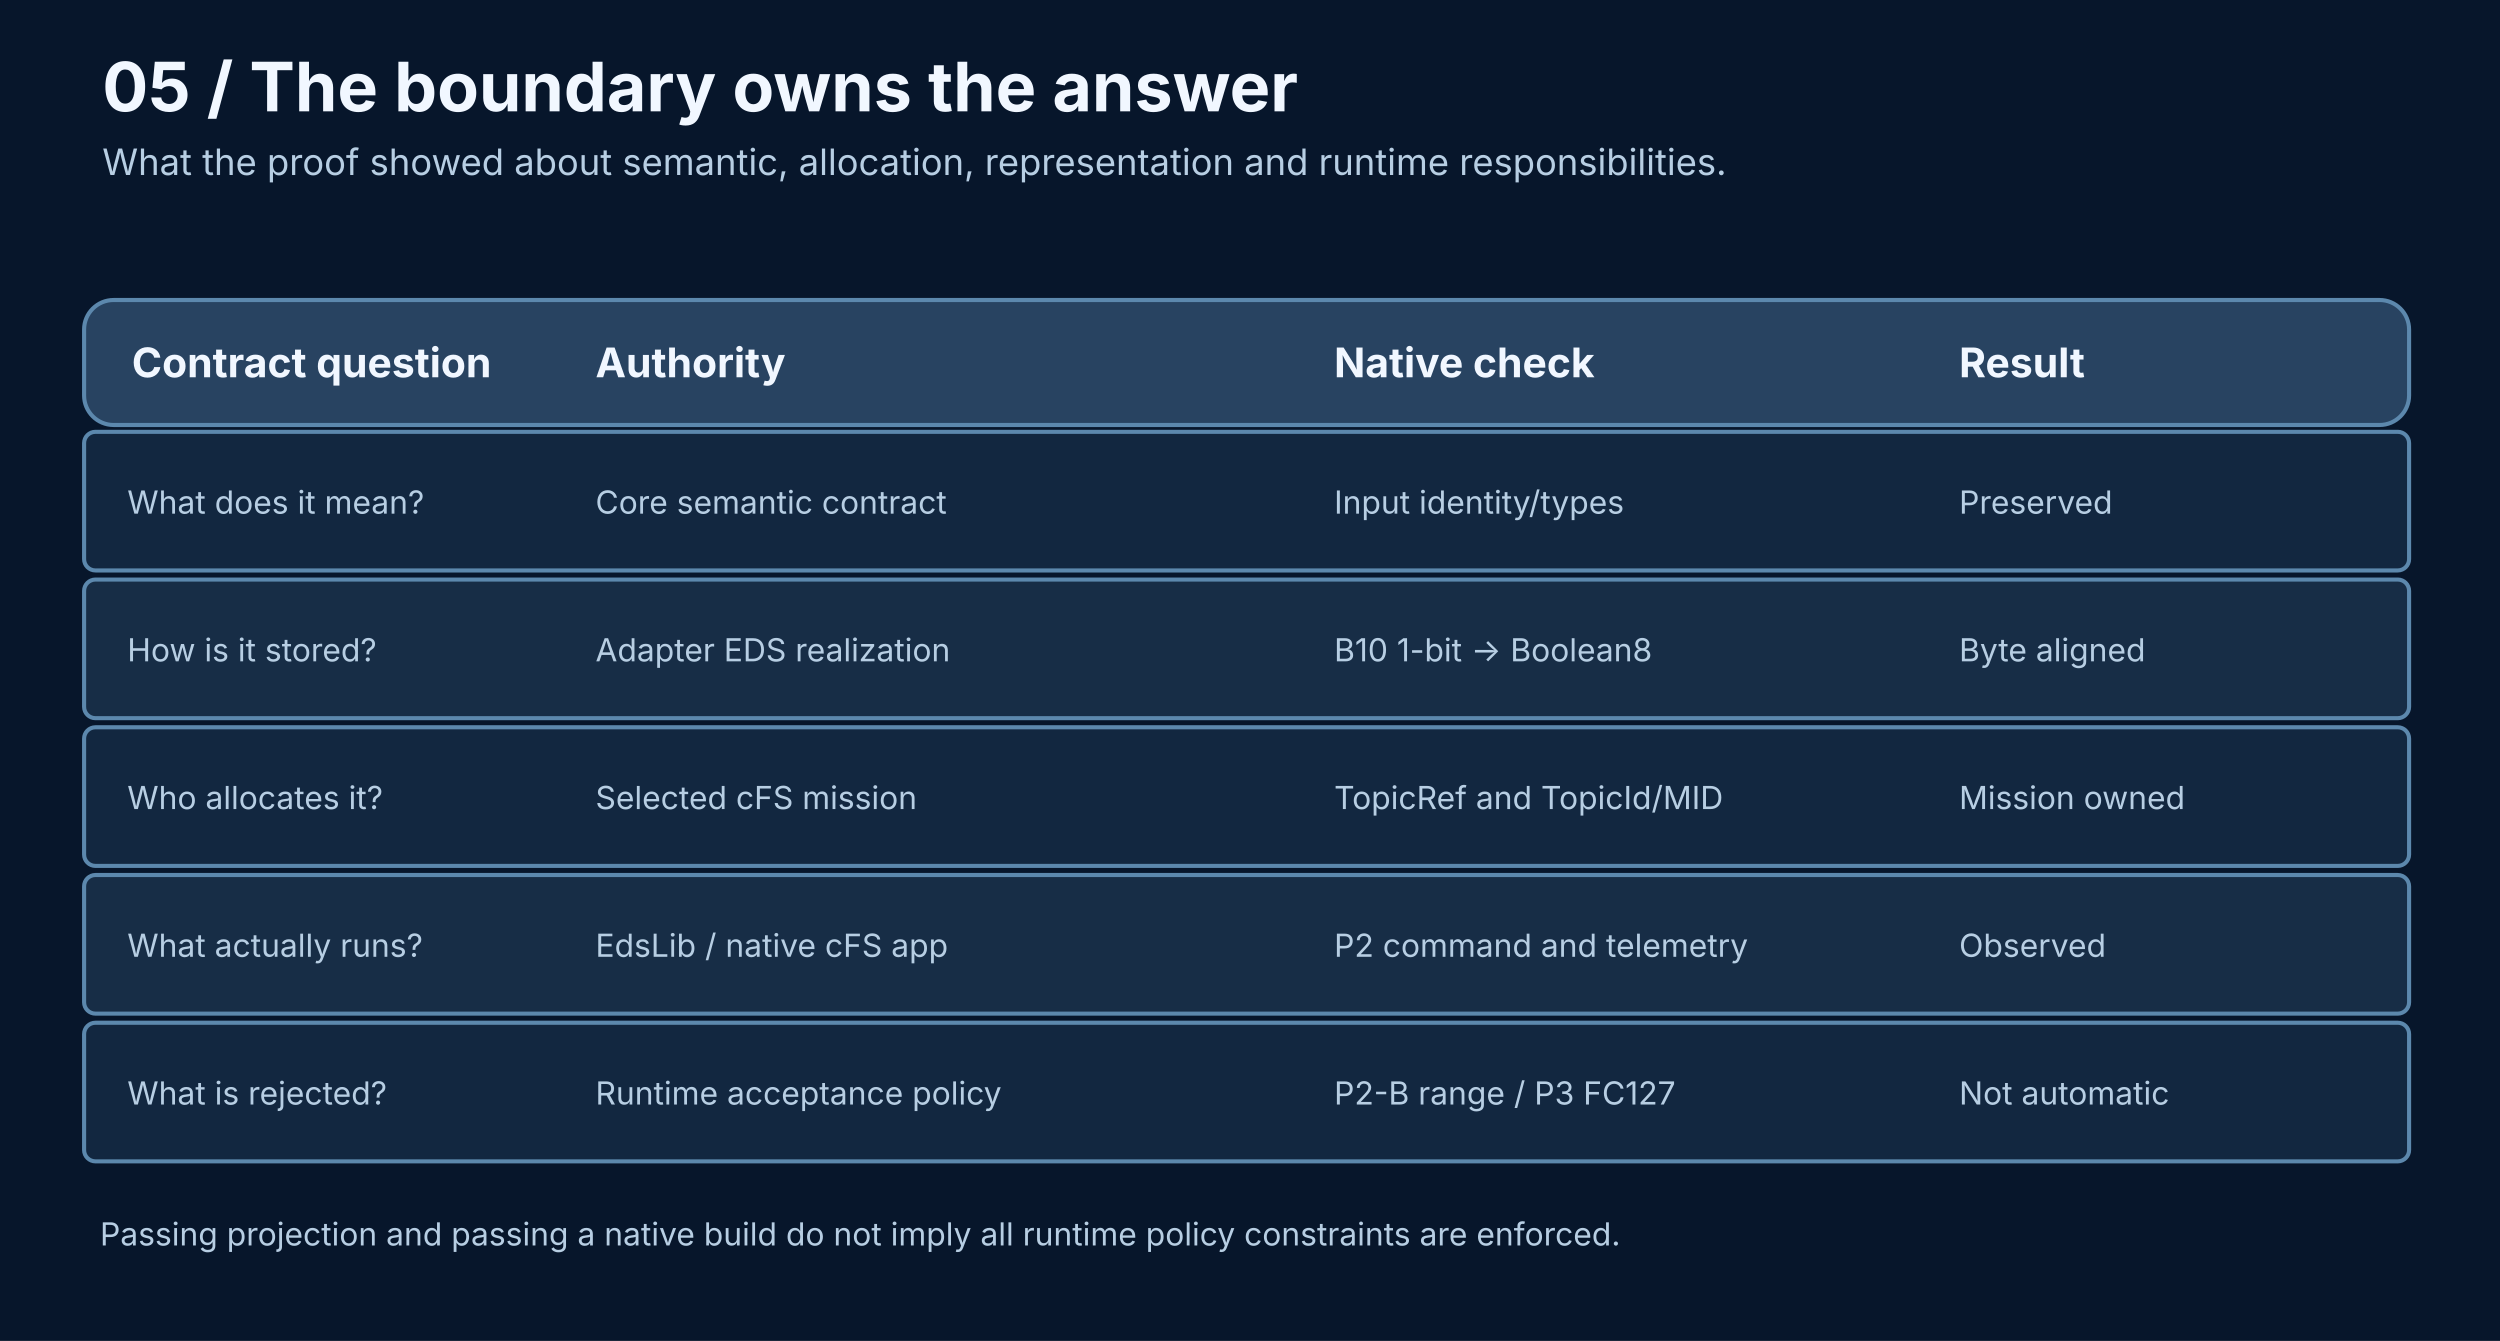
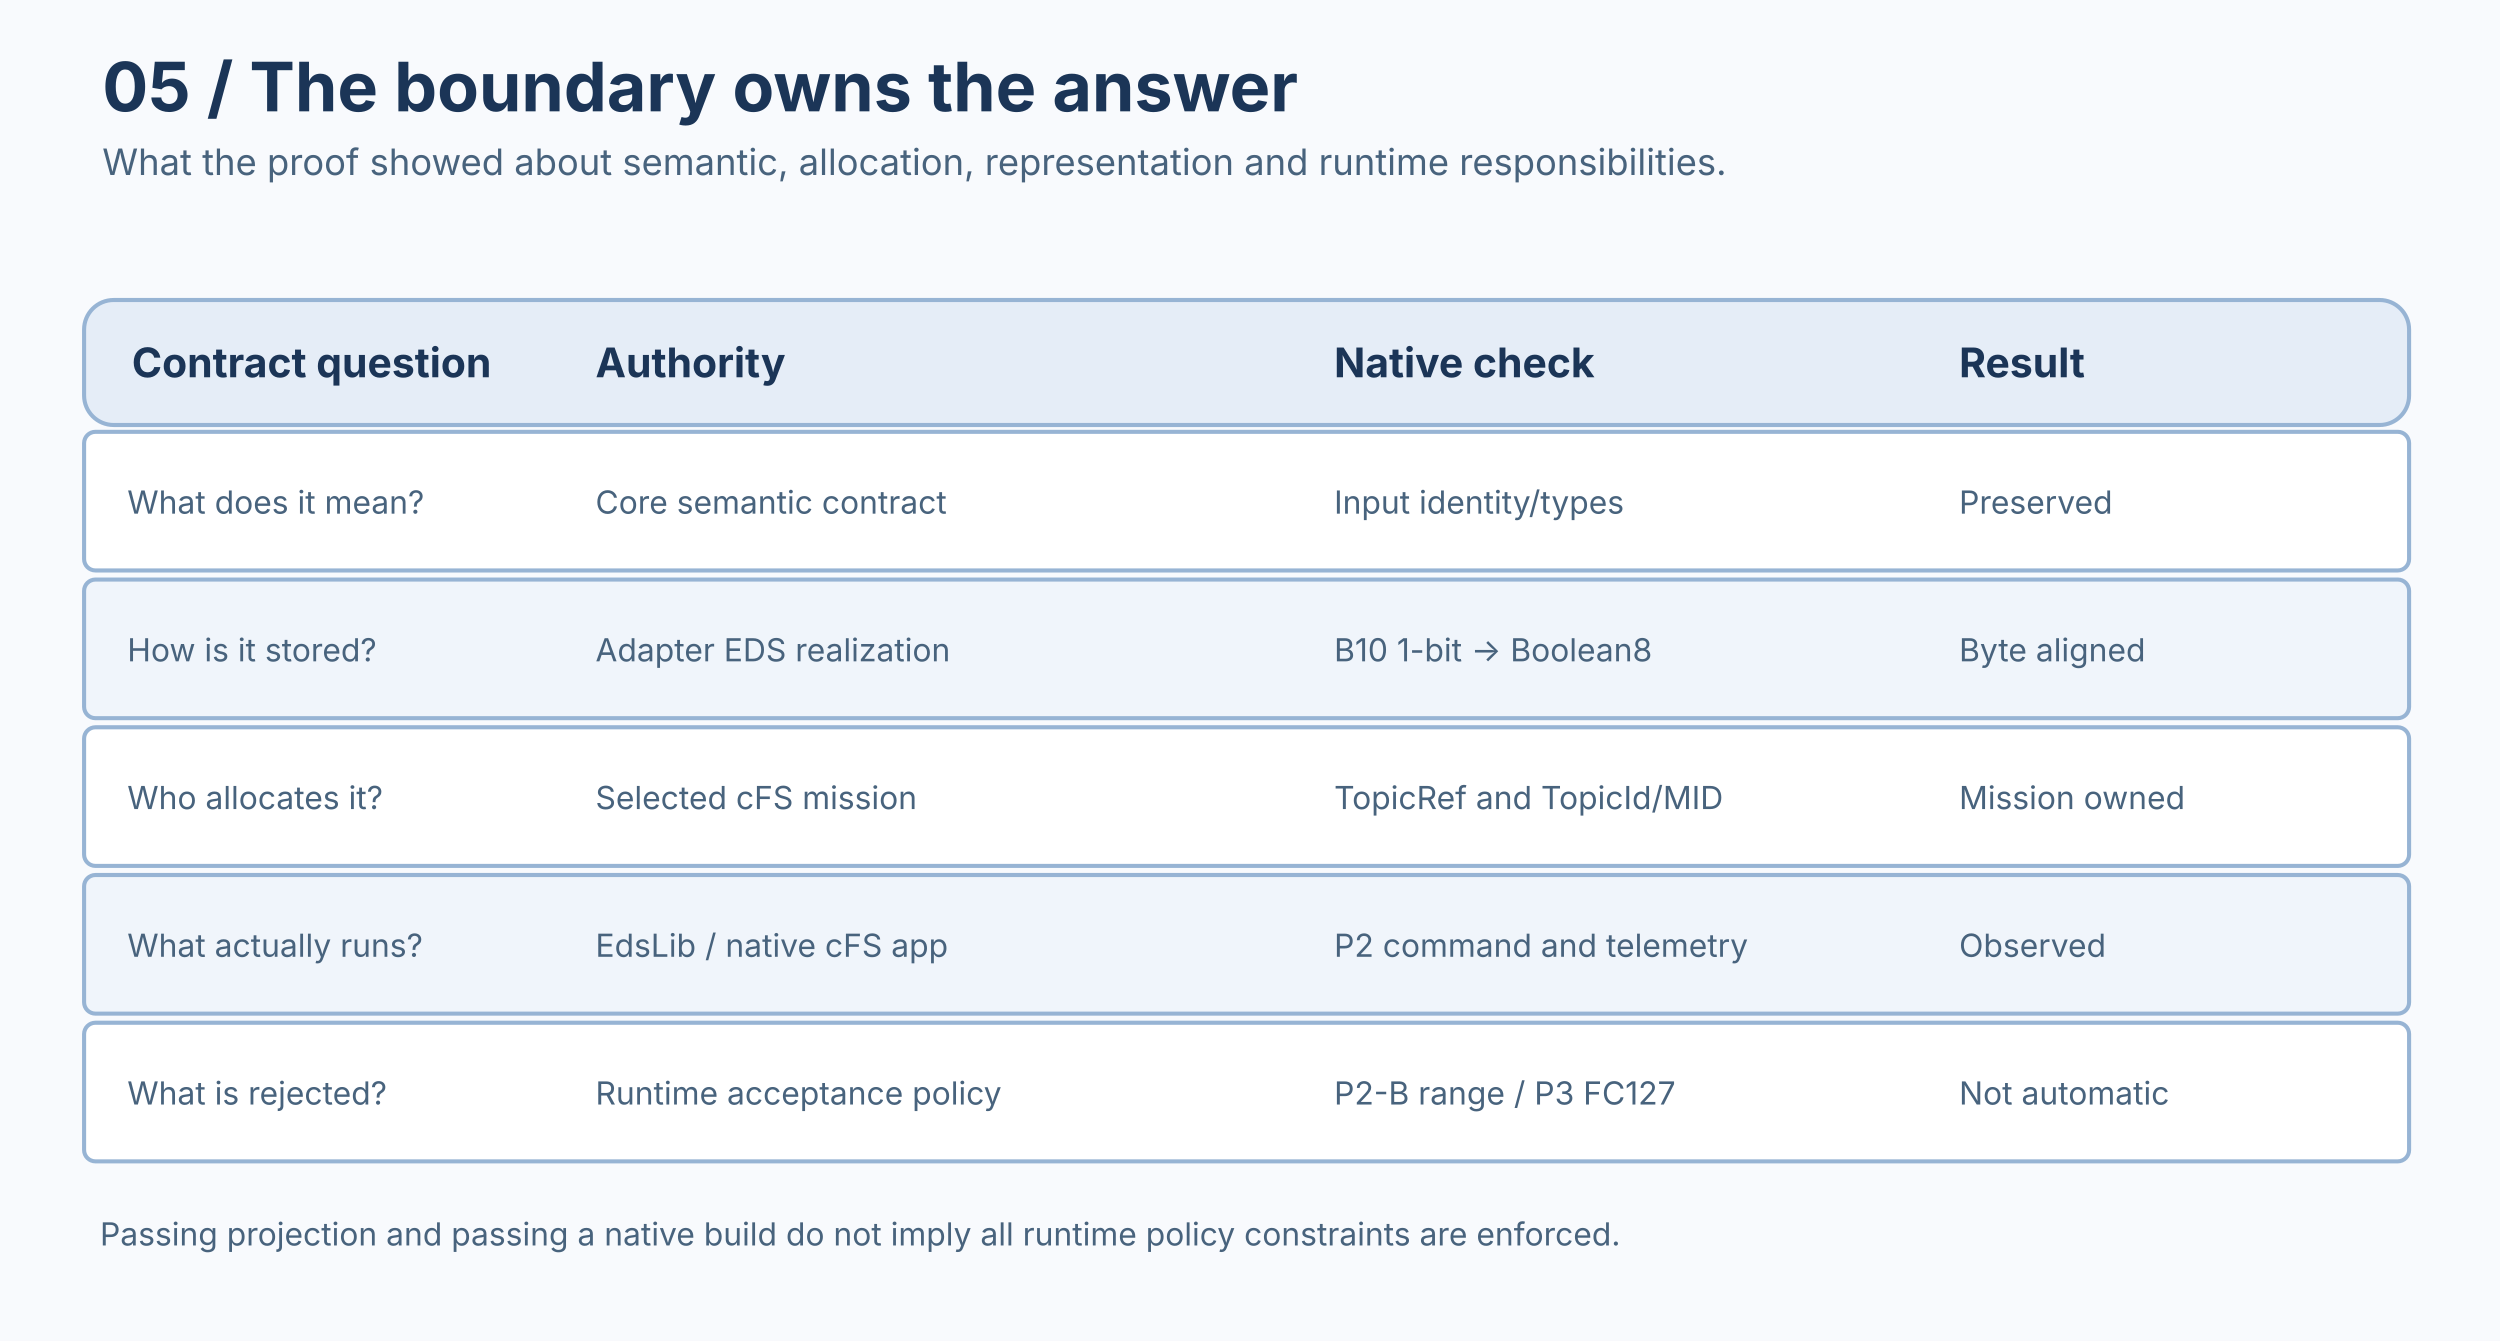
<svg xmlns="http://www.w3.org/2000/svg" width="1100" height="590" viewBox="0 0 1100 590" role="img" aria-labelledby="title desc">
  <defs>
    <marker id="tip" markerWidth="9" markerHeight="9" refX="7" refY="4.5" orient="auto">
-       <path d="M0,0 L9,4.5 L0,9 Z" fill="#50c9d9" />
+       <path d="M0,0 L9,4.5 L0,9 Z" fill="#147FA5" />
    </marker>
-     <style>text{font-family:Inter,DejaVu Sans,Arial,sans-serif} .heading{font-weight:700;font-size:30px;fill:#f1f7ff} .sub{font-size:16px;fill:#b7cee3} .box-title{font-weight:700;font-size:18px;fill:#f1f7ff} .small{font-size:14px;fill:#b7cee3} .mono{font-family:DejaVu Sans Mono,monospace;font-size:14px;fill:#f1f7ff} .pill{font-size:13px;font-weight:700;fill:#f1f7ff} .arrow{fill:none;stroke:#50c9d9;stroke-width:3;marker-end:url(#tip)} </style>
+     <style>text{font-family:Inter,DejaVu Sans,Arial,sans-serif} .heading{font-weight:700;font-size:30px;fill:#1B3557} .sub{font-size:16px;fill:#48637D} .box-title{font-weight:700;font-size:18px;fill:#1B3557} .small{font-size:14px;fill:#48637D} .mono{font-family:DejaVu Sans Mono,monospace;font-size:14px;fill:#1B3557} .pill{font-size:13px;font-weight:700;fill:#1B3557} .arrow{fill:none;stroke:#147FA5;stroke-width:3;marker-end:url(#tip)} </style>
  </defs>
-   <rect width="1100" height="590" fill="#07162b" />
+   <rect width="1100" height="590" fill="#F8FAFD" />
  <text x="45" y="49" class="heading">05 / The boundary owns the answer</text>
  <text x="45" y="77" class="sub">What the proof showed about semantic, allocation, representation and runtime responsibilities.</text>
-   <rect x="37" y="132" width="1023" height="55" rx="13" fill="#284361" stroke="#5c88ad" stroke-width="1.8" />
+   <rect x="37" y="132" width="1023" height="55" rx="13" fill="#E5EDF7" stroke="#97B4D4" stroke-width="1.8" />
  <text x="58" y="166" class="box-title">Contract question</text>
  <text x="262" y="166" class="box-title">Authority</text>
  <text x="587" y="166" class="box-title">Native check</text>
  <text x="862" y="166" class="box-title">Result</text>
-   <rect x="37" y="190" width="1023" height="61" rx="5" fill="#122740" stroke="#5c88ad" stroke-width="1.8" />
+   <rect x="37" y="190" width="1023" height="61" rx="5" fill="#FFFFFF" stroke="#97B4D4" stroke-width="1.8" />
  <text x="56" y="226" class="small">What does it mean?</text>
  <text x="262" y="226" class="small">Core semantic contract</text>
  <text x="587" y="226" class="small">Input identity/types</text>
  <text x="862" y="226" class="small">Preserved</text>
-   <rect x="37" y="255" width="1023" height="61" rx="5" fill="#172d46" stroke="#5c88ad" stroke-width="1.8" />
+   <rect x="37" y="255" width="1023" height="61" rx="5" fill="#F0F5FB" stroke="#97B4D4" stroke-width="1.8" />
  <text x="56" y="291" class="small">How is it stored?</text>
  <text x="262" y="291" class="small">Adapter EDS realization</text>
  <text x="587" y="291" class="small">B10 1-bit -&gt; Boolean8</text>
  <text x="862" y="291" class="small">Byte aligned</text>
-   <rect x="37" y="320" width="1023" height="61" rx="5" fill="#122740" stroke="#5c88ad" stroke-width="1.8" />
+   <rect x="37" y="320" width="1023" height="61" rx="5" fill="#FFFFFF" stroke="#97B4D4" stroke-width="1.8" />
  <text x="56" y="356" class="small">Who allocates it?</text>
  <text x="262" y="356" class="small">Selected cFS mission</text>
  <text x="587" y="356" class="small">TopicRef and TopicId/MID</text>
  <text x="862" y="356" class="small">Mission owned</text>
-   <rect x="37" y="385" width="1023" height="61" rx="5" fill="#172d46" stroke="#5c88ad" stroke-width="1.8" />
+   <rect x="37" y="385" width="1023" height="61" rx="5" fill="#F0F5FB" stroke="#97B4D4" stroke-width="1.8" />
  <text x="56" y="421" class="small">What actually runs?</text>
  <text x="262" y="421" class="small">EdsLib / native cFS app</text>
  <text x="587" y="421" class="small">P2 command and telemetry</text>
  <text x="862" y="421" class="small">Observed</text>
-   <rect x="37" y="450" width="1023" height="61" rx="5" fill="#122740" stroke="#5c88ad" stroke-width="1.8" />
+   <rect x="37" y="450" width="1023" height="61" rx="5" fill="#FFFFFF" stroke="#97B4D4" stroke-width="1.8" />
  <text x="56" y="486" class="small">What is rejected?</text>
  <text x="262" y="486" class="small">Runtime acceptance policy</text>
  <text x="587" y="486" class="small">P2-B range / P3 FC127</text>
  <text x="862" y="486" class="small">Not automatic</text>
  <text x="44" y="548" class="small">Passing projection and passing a native build do not imply all runtime policy constraints are enforced.</text>
</svg>
